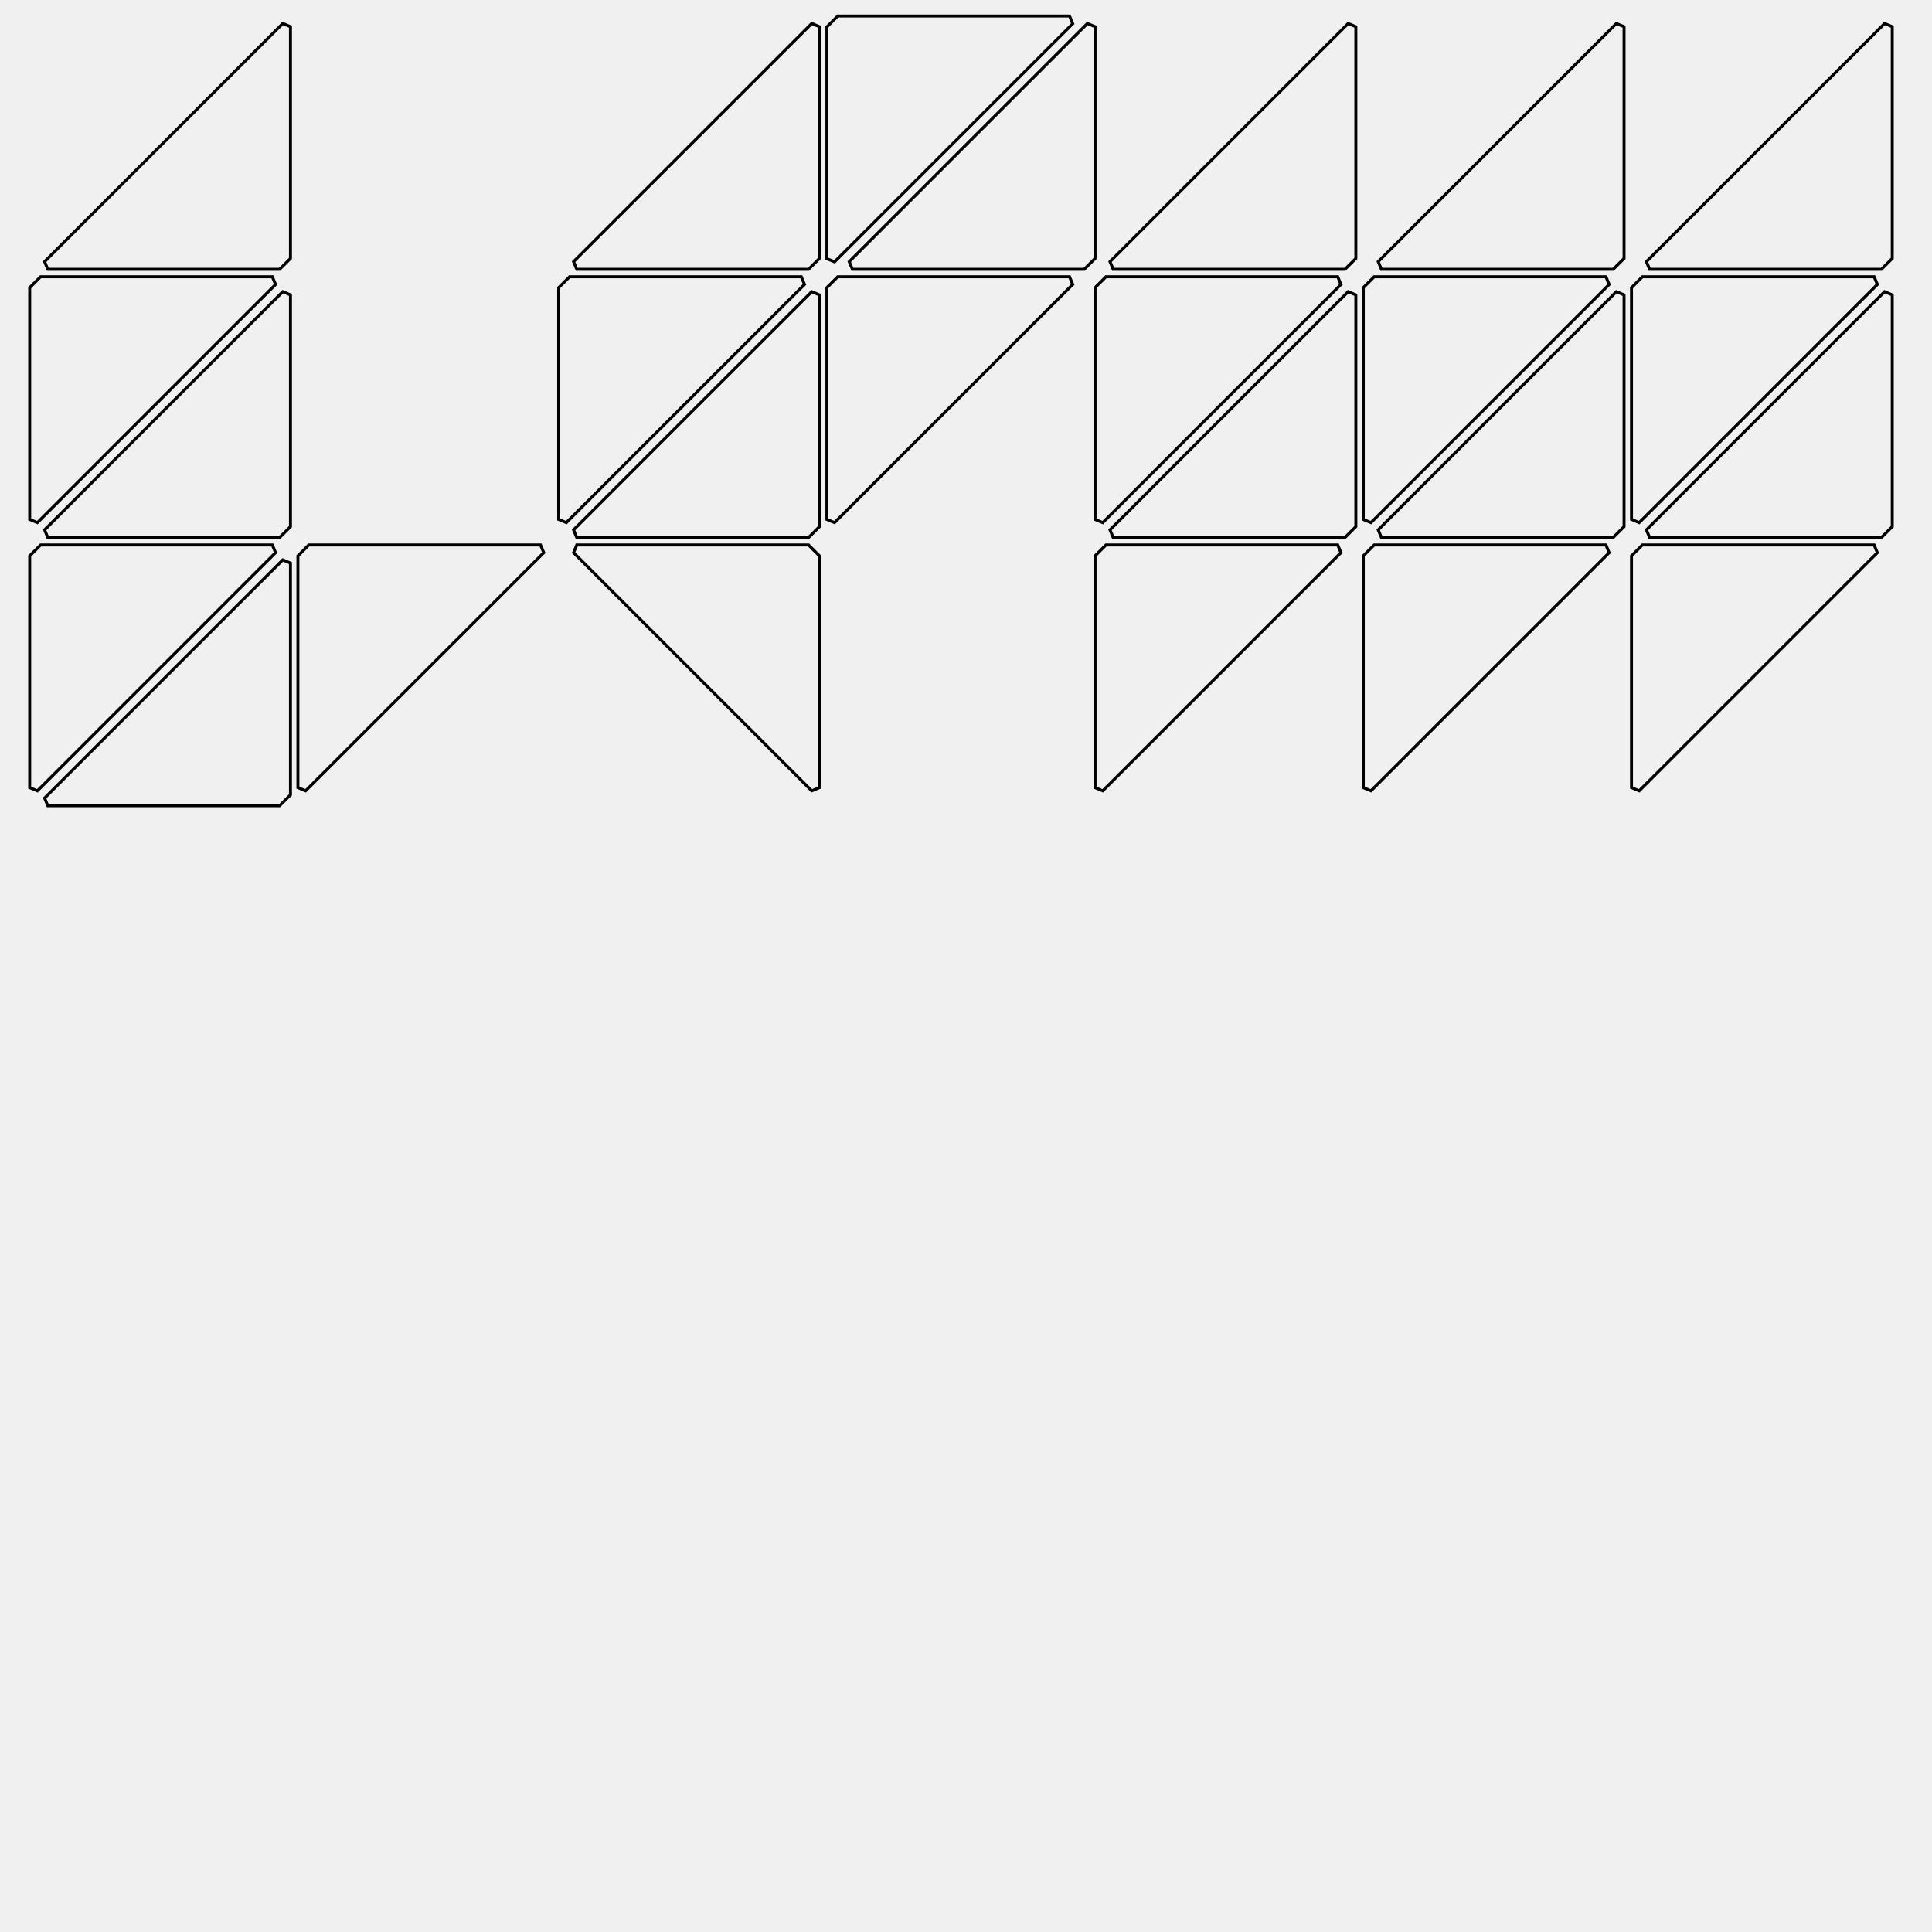
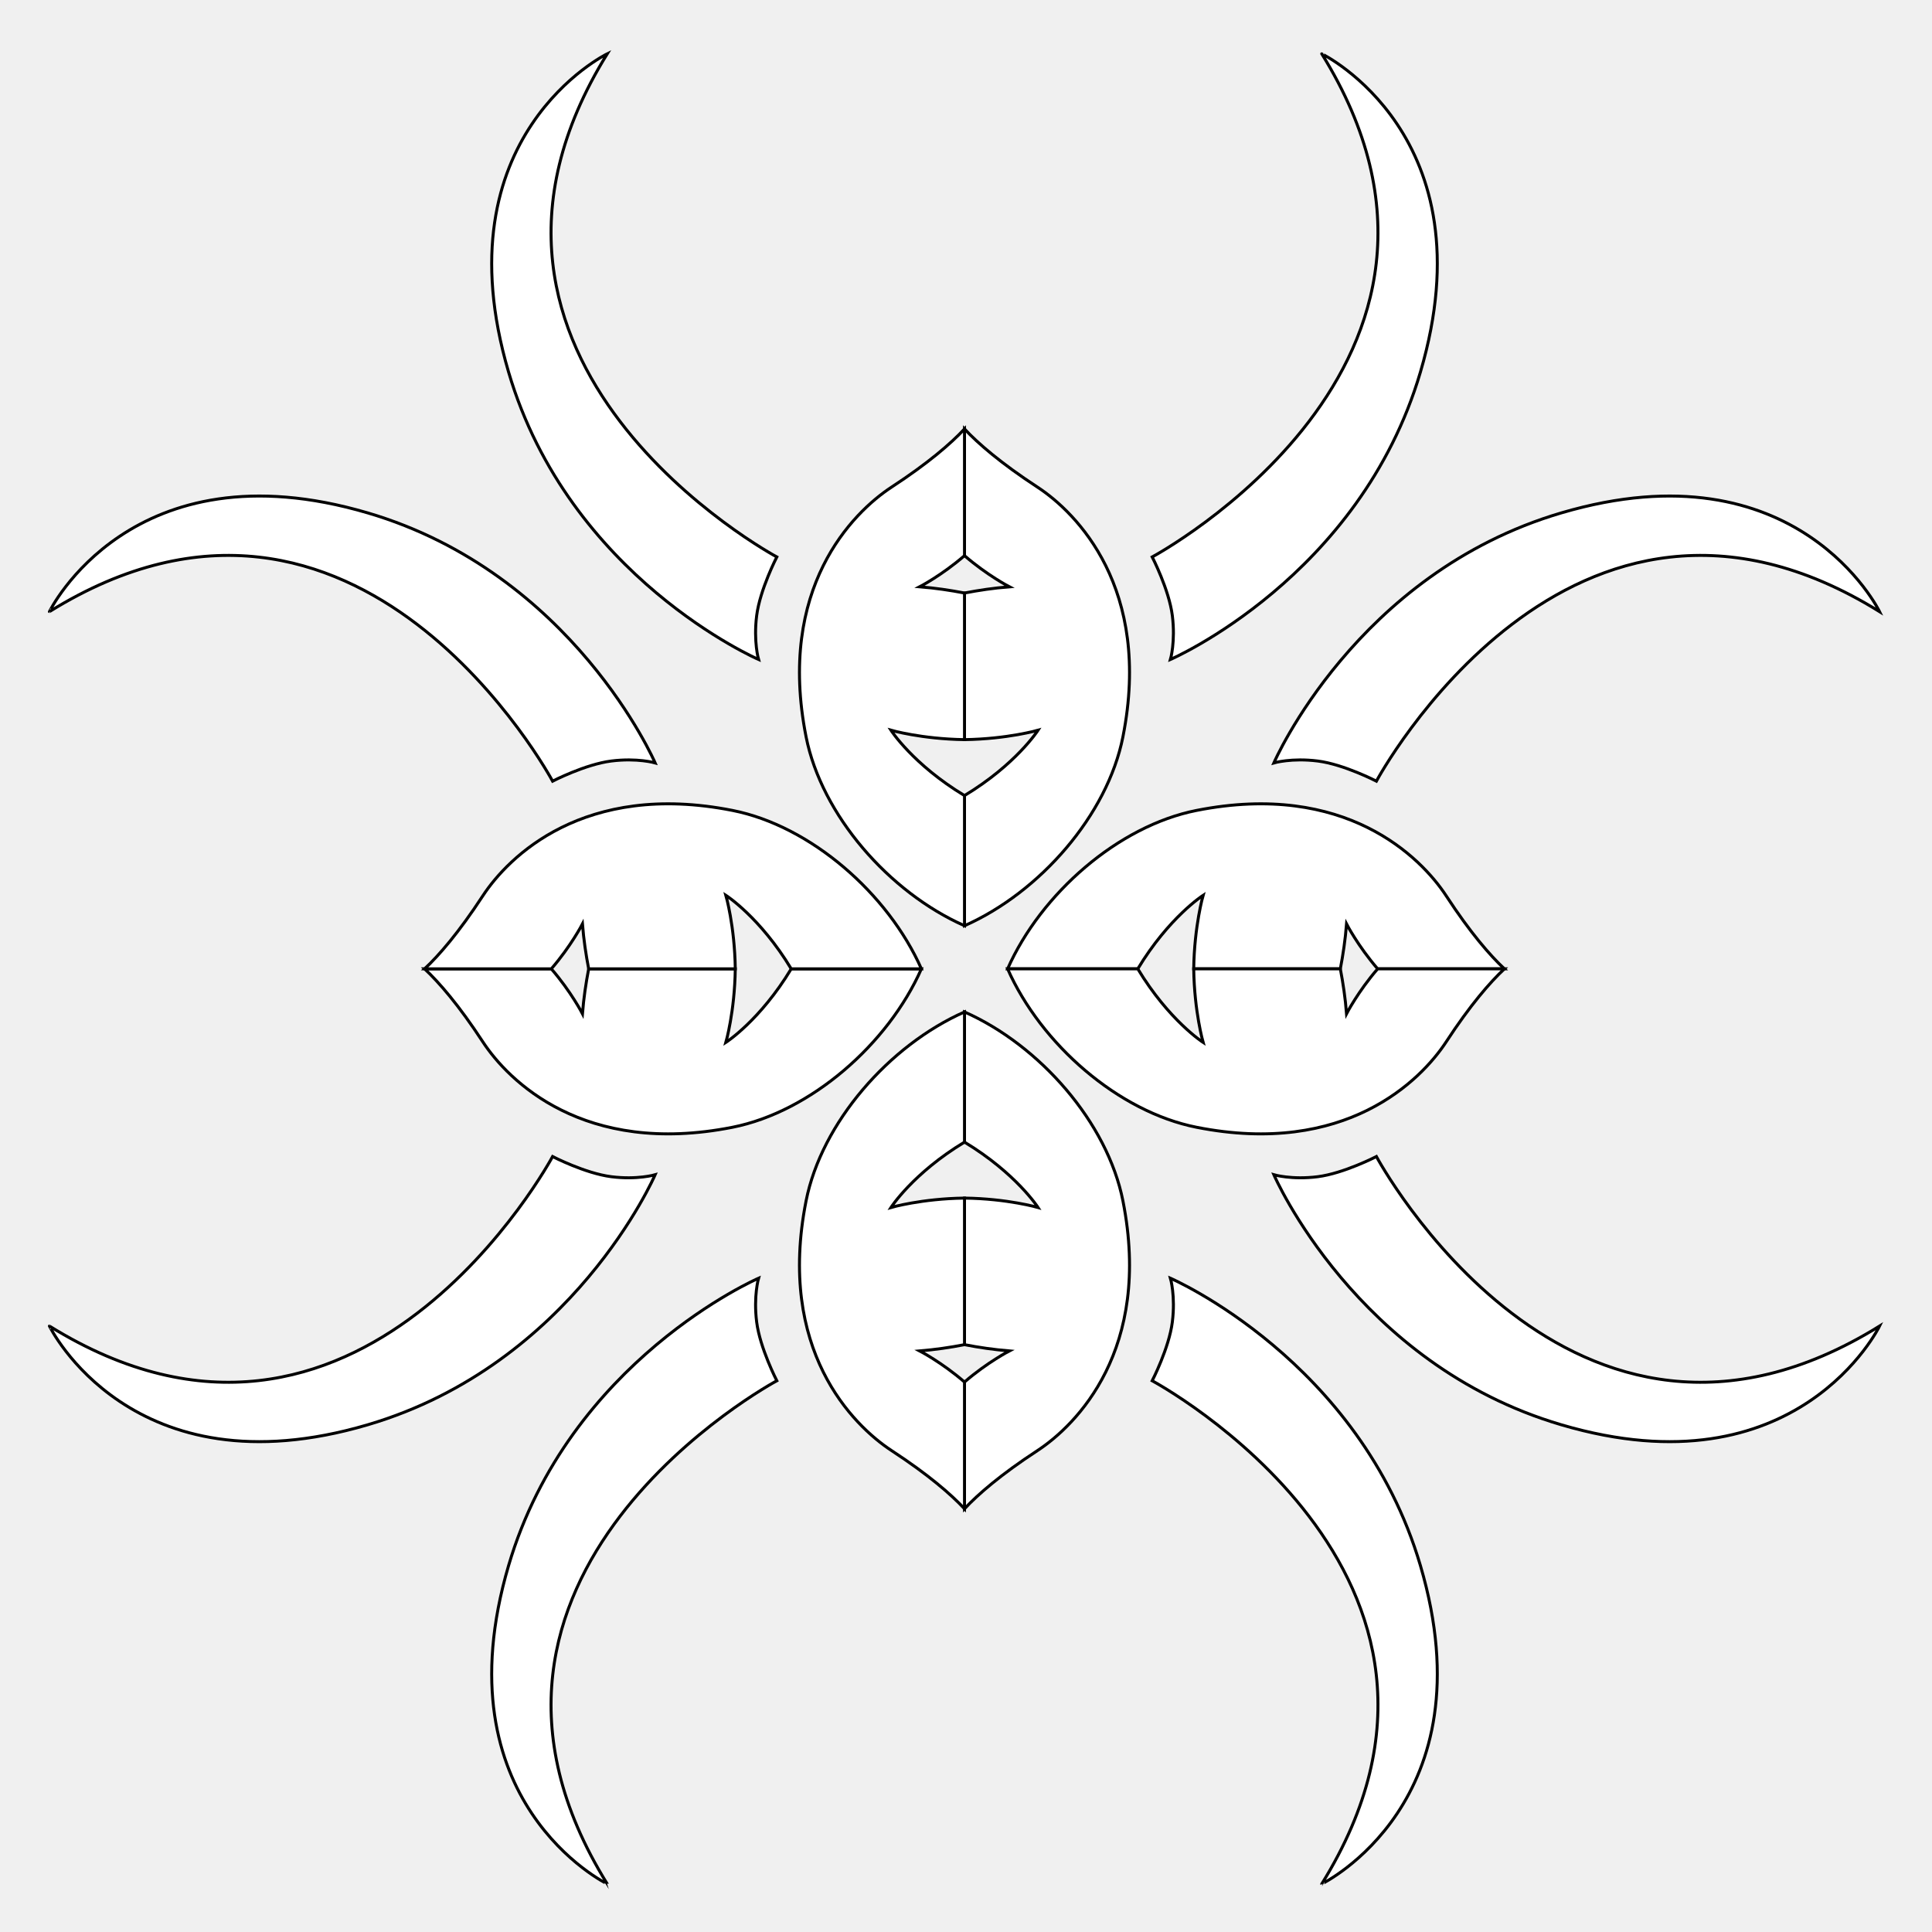
<svg xmlns="http://www.w3.org/2000/svg" version="1.1" id="Capa_1" x="0px" y="0px" width="650.471px" height="650.472px" viewBox="0 0 650.471 650.472" enable-background="new 0 0 650.471 650.472" xml:space="preserve">
  <g>
-     <polygon fill="none" stroke="#000000" stroke-miterlimit="10" points="10,96.845 10,174.879 12.583,175.958 92.774,95.765    91.696,93.182 13.663,93.182  " />
-     <polygon fill="none" stroke="#000000" stroke-miterlimit="10" points="188.093,96.845 188.093,174.879 190.676,175.958    270.871,95.765 269.791,93.182 191.756,93.182  " />
-     <polygon fill="none" stroke="#000000" stroke-miterlimit="10" points="360.092,5.388 282.058,5.388 278.396,9.052 278.396,87.084    280.979,88.163 361.17,7.972  " />
-     <polygon fill="none" stroke="#000000" stroke-miterlimit="10" points="10,187.145 10,265.18 12.583,266.261 92.774,186.065    91.696,183.485 13.663,183.485  " />
-     <polygon fill="none" stroke="#000000" stroke-miterlimit="10" points="368.698,187.145 368.698,265.18 371.278,266.261    451.475,186.065 450.394,183.485 372.359,183.485  " />
-     <polygon fill="none" stroke="#000000" stroke-miterlimit="10" points="458.999,187.145 458.999,265.18 461.582,266.261    541.774,186.065 540.696,183.485 462.66,183.485  " />
-     <polygon fill="none" stroke="#000000" stroke-miterlimit="10" points="549.3,187.145 549.3,265.18 551.883,266.261    632.076,186.065 630.995,183.485 552.96,183.485  " />
-     <polygon fill="none" stroke="#000000" stroke-miterlimit="10" points="193.11,186.065 273.302,266.261 275.887,265.18    275.887,187.145 272.226,183.485 194.189,183.485  " />
-     <polygon fill="none" stroke="#000000" stroke-miterlimit="10" points="16.094,90.671 94.132,90.671 97.792,87.01 97.792,8.977    95.209,7.898 15.015,88.088  " />
-     <polygon fill="none" stroke="#000000" stroke-miterlimit="10" points="286.998,90.671 365.037,90.671 368.698,87.01 368.698,8.977    366.112,7.898 285.92,88.088  " />
-     <polygon fill="none" stroke="#000000" stroke-miterlimit="10" points="194.189,90.671 272.226,90.671 275.887,87.01 275.887,8.977    273.302,7.898 193.11,88.088  " />
-     <polygon fill="none" stroke="#000000" stroke-miterlimit="10" points="16.094,180.974 94.132,180.974 97.792,177.313    97.792,99.277 95.209,98.197 55.101,138.282 15.015,178.391  " />
-     <polygon fill="none" stroke="#000000" stroke-miterlimit="10" points="194.189,180.974 272.226,180.974 275.887,177.313    275.887,99.277 273.302,98.197 233.193,138.282 193.11,178.391  " />
-     <polygon fill="none" stroke="#000000" stroke-miterlimit="10" points="181.999,183.485 103.962,183.485 100.301,187.145    100.301,265.18 102.884,266.261 183.079,186.065  " />
-     <polygon fill="none" stroke="#000000" stroke-miterlimit="10" points="360.092,93.182 282.058,93.182 278.396,96.845    278.396,174.879 280.979,175.958 361.17,95.765  " />
-     <polygon fill="none" stroke="#000000" stroke-miterlimit="10" points="16.094,271.277 94.132,271.277 97.792,267.616    97.792,189.577 95.209,188.499 55.101,228.585 15.015,268.691  " />
-     <polygon fill="none" stroke="#000000" stroke-miterlimit="10" points="368.698,96.845 368.698,174.879 371.278,175.958    451.475,95.765 450.394,93.182 372.359,93.182  " />
-     <polygon fill="none" stroke="#000000" stroke-miterlimit="10" points="458.999,96.845 458.999,174.879 461.582,175.958    541.774,95.765 540.696,93.182 462.66,93.182  " />
-     <polygon fill="none" stroke="#000000" stroke-miterlimit="10" points="549.3,96.845 549.3,174.879 551.883,175.958 632.076,95.765    630.995,93.182 552.96,93.182  " />
-     <polygon fill="none" stroke="#000000" stroke-miterlimit="10" points="374.789,90.671 452.83,90.671 456.491,87.01 456.491,8.977    453.908,7.898 373.714,88.088  " />
-     <polygon fill="none" stroke="#000000" stroke-miterlimit="10" points="465.094,90.671 543.13,90.671 546.791,87.01 546.791,8.977    544.208,7.898 464.016,88.088  " />
-     <polygon fill="none" stroke="#000000" stroke-miterlimit="10" points="555.397,90.671 633.432,90.671 637.093,87.01 637.093,8.977    634.507,7.898 554.315,88.088  " />
-     <polygon fill="none" stroke="#000000" stroke-miterlimit="10" points="374.789,180.974 452.83,180.974 456.491,177.313    456.491,99.277 453.908,98.197 413.797,138.282 373.714,178.391  " />
-     <polygon fill="none" stroke="#000000" stroke-miterlimit="10" points="465.094,180.974 543.13,180.974 546.791,177.313    546.791,99.277 544.208,98.197 504.098,138.282 464.016,178.391  " />
-     <polygon fill="none" stroke="#000000" stroke-miterlimit="10" points="555.397,180.974 633.432,180.974 637.093,177.313    637.093,99.277 634.507,98.197 594.4,138.282 554.315,178.391  " />
+     <g>
+       <g>
+         <g>
+           <path fill="#FFFFFF" stroke="#000000" stroke-miterlimit="10" d="M525.625,172.695c-69.138,20.375-96.735,84.165-96.735,84.165      s5.983-1.748,14.777-0.636c8.777,1.111,19.746,6.781,19.746,6.781s65.184-121.75,169.41-57.074      C632.823,205.931,605.256,149.228,525.625,172.695z" />
+           <path fill="#FFFFFF" stroke="#000000" stroke-miterlimit="10" d="M339.24,326.192h43.834      c10.485-17.371,22.002-24.756,22.002-24.756s-2.963,10.252-3.173,24.756h49.367c0.918-4.792,1.667-9.802,2.093-15.109      c0,0,3.834,7.434,10.47,15.109h42.667c-4.881-4.591-11.452-12.129-19.586-24.579c-8.536-13.031-33.985-38.664-84.045-28.758      C376.502,278.065,350.474,300.839,339.24,326.192z" />
+         </g>
+       </g>
+       <g>
+         <g>
+           <path fill="#FFFFFF" stroke="#000000" stroke-miterlimit="10" d="M478.224,125.293c-20.366,69.146-84.166,96.745-84.166,96.745      s1.756-5.984,0.646-14.777c-1.112-8.778-6.781-19.747-6.781-19.747s121.75-65.184,57.081-169.41      C445.003,18.104,501.699,45.67,478.224,125.293z" />
+           <path fill="#FFFFFF" stroke="#000000" stroke-miterlimit="10" d="M324.732,311.679v-43.827      c17.367-10.485,24.768-22.001,24.768-22.001s-10.268,2.963-24.768,3.172v-49.367c4.796-0.918,9.805-1.674,15.112-2.093      c0,0-7.434-3.834-15.112-10.486v-42.65c4.582,4.88,12.133,11.452,24.575,19.585c13.029,8.537,38.671,33.985,28.766,84.044      C372.862,274.425,350.088,300.453,324.732,311.679z" />
+         </g>
+       </g>
+     </g>
+     <g>
+       <g>
+         <g>
+           <path fill="#FFFFFF" stroke="#000000" stroke-miterlimit="10" d="M478.224,527.082c-20.366-69.122-84.166-96.729-84.166-96.729      s1.756,5.983,0.646,14.762c-1.112,8.786-6.781,19.764-6.781,19.764s121.75,65.183,57.081,169.417      C445.003,634.295,501.699,606.72,478.224,527.082z" />
+           <path fill="#FFFFFF" stroke="#000000" stroke-miterlimit="10" d="M324.732,340.703v43.826      c17.367,10.495,24.768,22.019,24.768,22.019s-10.268-2.98-24.768-3.173v49.351c4.796,0.935,9.805,1.667,15.112,2.109      c0,0-7.434,3.825-15.112,10.47v42.666c4.582-4.88,12.133-11.46,24.575-19.593c13.029-8.545,38.671-33.985,28.766-84.053      C372.862,377.966,350.088,351.93,324.732,340.703z" />
+         </g>
+       </g>
+       <g>
+         <g>
+           <path fill="#FFFFFF" stroke="#000000" stroke-miterlimit="10" d="M525.625,479.687c-69.138-20.366-96.735-84.173-96.735-84.173      s5.983,1.771,14.777,0.661c8.777-1.12,19.746-6.789,19.746-6.789s65.184,121.741,169.41,57.073      C632.823,446.459,605.256,503.171,525.625,479.687z" />
+           <path fill="#FFFFFF" stroke="#000000" stroke-miterlimit="10" d="M339.24,326.192h43.834      c10.485,17.379,22.002,24.771,22.002,24.771s-2.963-10.261-3.173-24.771h49.367c0.918,4.799,1.667,9.809,2.093,15.115      c0,0,3.834-7.449,10.47-15.115h42.667c-4.881,4.59-11.452,12.128-19.586,24.57c-8.536,13.039-33.985,38.68-84.045,28.774      C376.502,374.318,350.474,351.559,339.24,326.192z" />
+         </g>
+       </g>
+     </g>
+     <g>
+       <g>
+         <g>
+           <path fill="#FFFFFF" stroke="#000000" stroke-miterlimit="10" d="M123.842,479.687c69.134-20.366,96.737-84.173,96.737-84.173      s-5.992,1.771-14.778,0.661c-8.778-1.12-19.75-6.789-19.75-6.789s-65.18,121.741-169.414,57.073      C16.636,446.459,44.202,503.171,123.842,479.687z" />
+           <path fill="#FFFFFF" stroke="#000000" stroke-miterlimit="10" d="M310.224,326.192h-43.831      c-10.489,17.379-22.009,24.771-22.009,24.771s2.967-10.261,3.176-24.771h-49.367c-0.918,4.799-1.667,9.809-2.093,15.115      c0,0-3.834-7.449-10.478-15.115h-42.658c4.876,4.59,11.447,12.128,19.59,24.57c8.536,13.039,33.98,38.68,84.048,28.774      C272.961,374.318,298.993,351.559,310.224,326.192z" />
+         </g>
+       </g>
+       <g>
+         <g>
+           <path fill="#FFFFFF" stroke="#000000" stroke-miterlimit="10" d="M171.239,527.082c20.372-69.122,84.161-96.729,84.161-96.729      s-1.755,5.983-0.644,14.762c1.116,8.786,6.789,19.764,6.789,19.764s-121.75,65.183-57.082,169.417      C204.463,634.295,147.764,606.72,171.239,527.082z" />
+           <path fill="#FFFFFF" stroke="#000000" stroke-miterlimit="10" d="M324.732,340.703v43.826      c-17.371,10.495-24.768,22.019-24.768,22.019s10.264-2.98,24.768-3.173v49.351c-4.796,0.935-9.805,1.667-15.104,2.109      c0,0,7.425,3.825,15.104,10.47v42.666c-4.586-4.88-12.128-11.46-24.575-19.593c-13.03-8.545-38.671-33.985-28.766-84.053      C276.609,377.966,299.371,351.93,324.732,340.703z" />
+         </g>
+       </g>
+     </g>
+     <g>
+       <g>
+         <g>
+           <path fill="#FFFFFF" stroke="#000000" stroke-miterlimit="10" d="M171.239,125.293c20.372,69.146,84.161,96.745,84.161,96.745      s-1.755-5.984-0.644-14.777c1.116-8.778,6.789-19.747,6.789-19.747s-121.75-65.184-57.082-169.41      C204.463,18.104,147.764,45.67,171.239,125.293z" />
+           <path fill="#FFFFFF" stroke="#000000" stroke-miterlimit="10" d="M324.732,311.679v-43.827      c-17.371-10.485-24.768-22.001-24.768-22.001s10.264,2.963,24.768,3.172v-49.367c-4.796-0.918-9.805-1.674-15.104-2.093      c0,0,7.425-3.834,15.104-10.486v-42.65c-4.586,4.88-12.128,11.452-24.575,19.585c-13.03,8.537-38.671,33.985-28.766,84.044      C276.609,274.425,299.371,300.453,324.732,311.679z" />
+         </g>
+       </g>
+       <g>
+         <g>
+           <path fill="#FFFFFF" stroke="#000000" stroke-miterlimit="10" d="M123.842,172.695c69.134,20.375,96.737,84.165,96.737,84.165      s-5.992-1.748-14.778-0.636c-8.778,1.111-19.75,6.781-19.75,6.781s-65.18-121.75-169.414-57.074      C16.636,205.931,44.202,149.228,123.842,172.695z" />
+           <path fill="#FFFFFF" stroke="#000000" stroke-miterlimit="10" d="M310.224,326.192h-43.831      c-10.489-17.371-22.009-24.756-22.009-24.756s2.967,10.252,3.176,24.756h-49.367c-0.918-4.792-1.667-9.802-2.093-15.109      c0,0-3.834,7.434-10.478,15.109h-42.658c4.876-4.591,11.447-12.129,19.59-24.579c8.536-13.031,33.98-38.664,84.048-28.758      C272.961,278.065,298.993,300.839,310.224,326.192z" />
+         </g>
+       </g>
+     </g>
  </g>
</svg>
